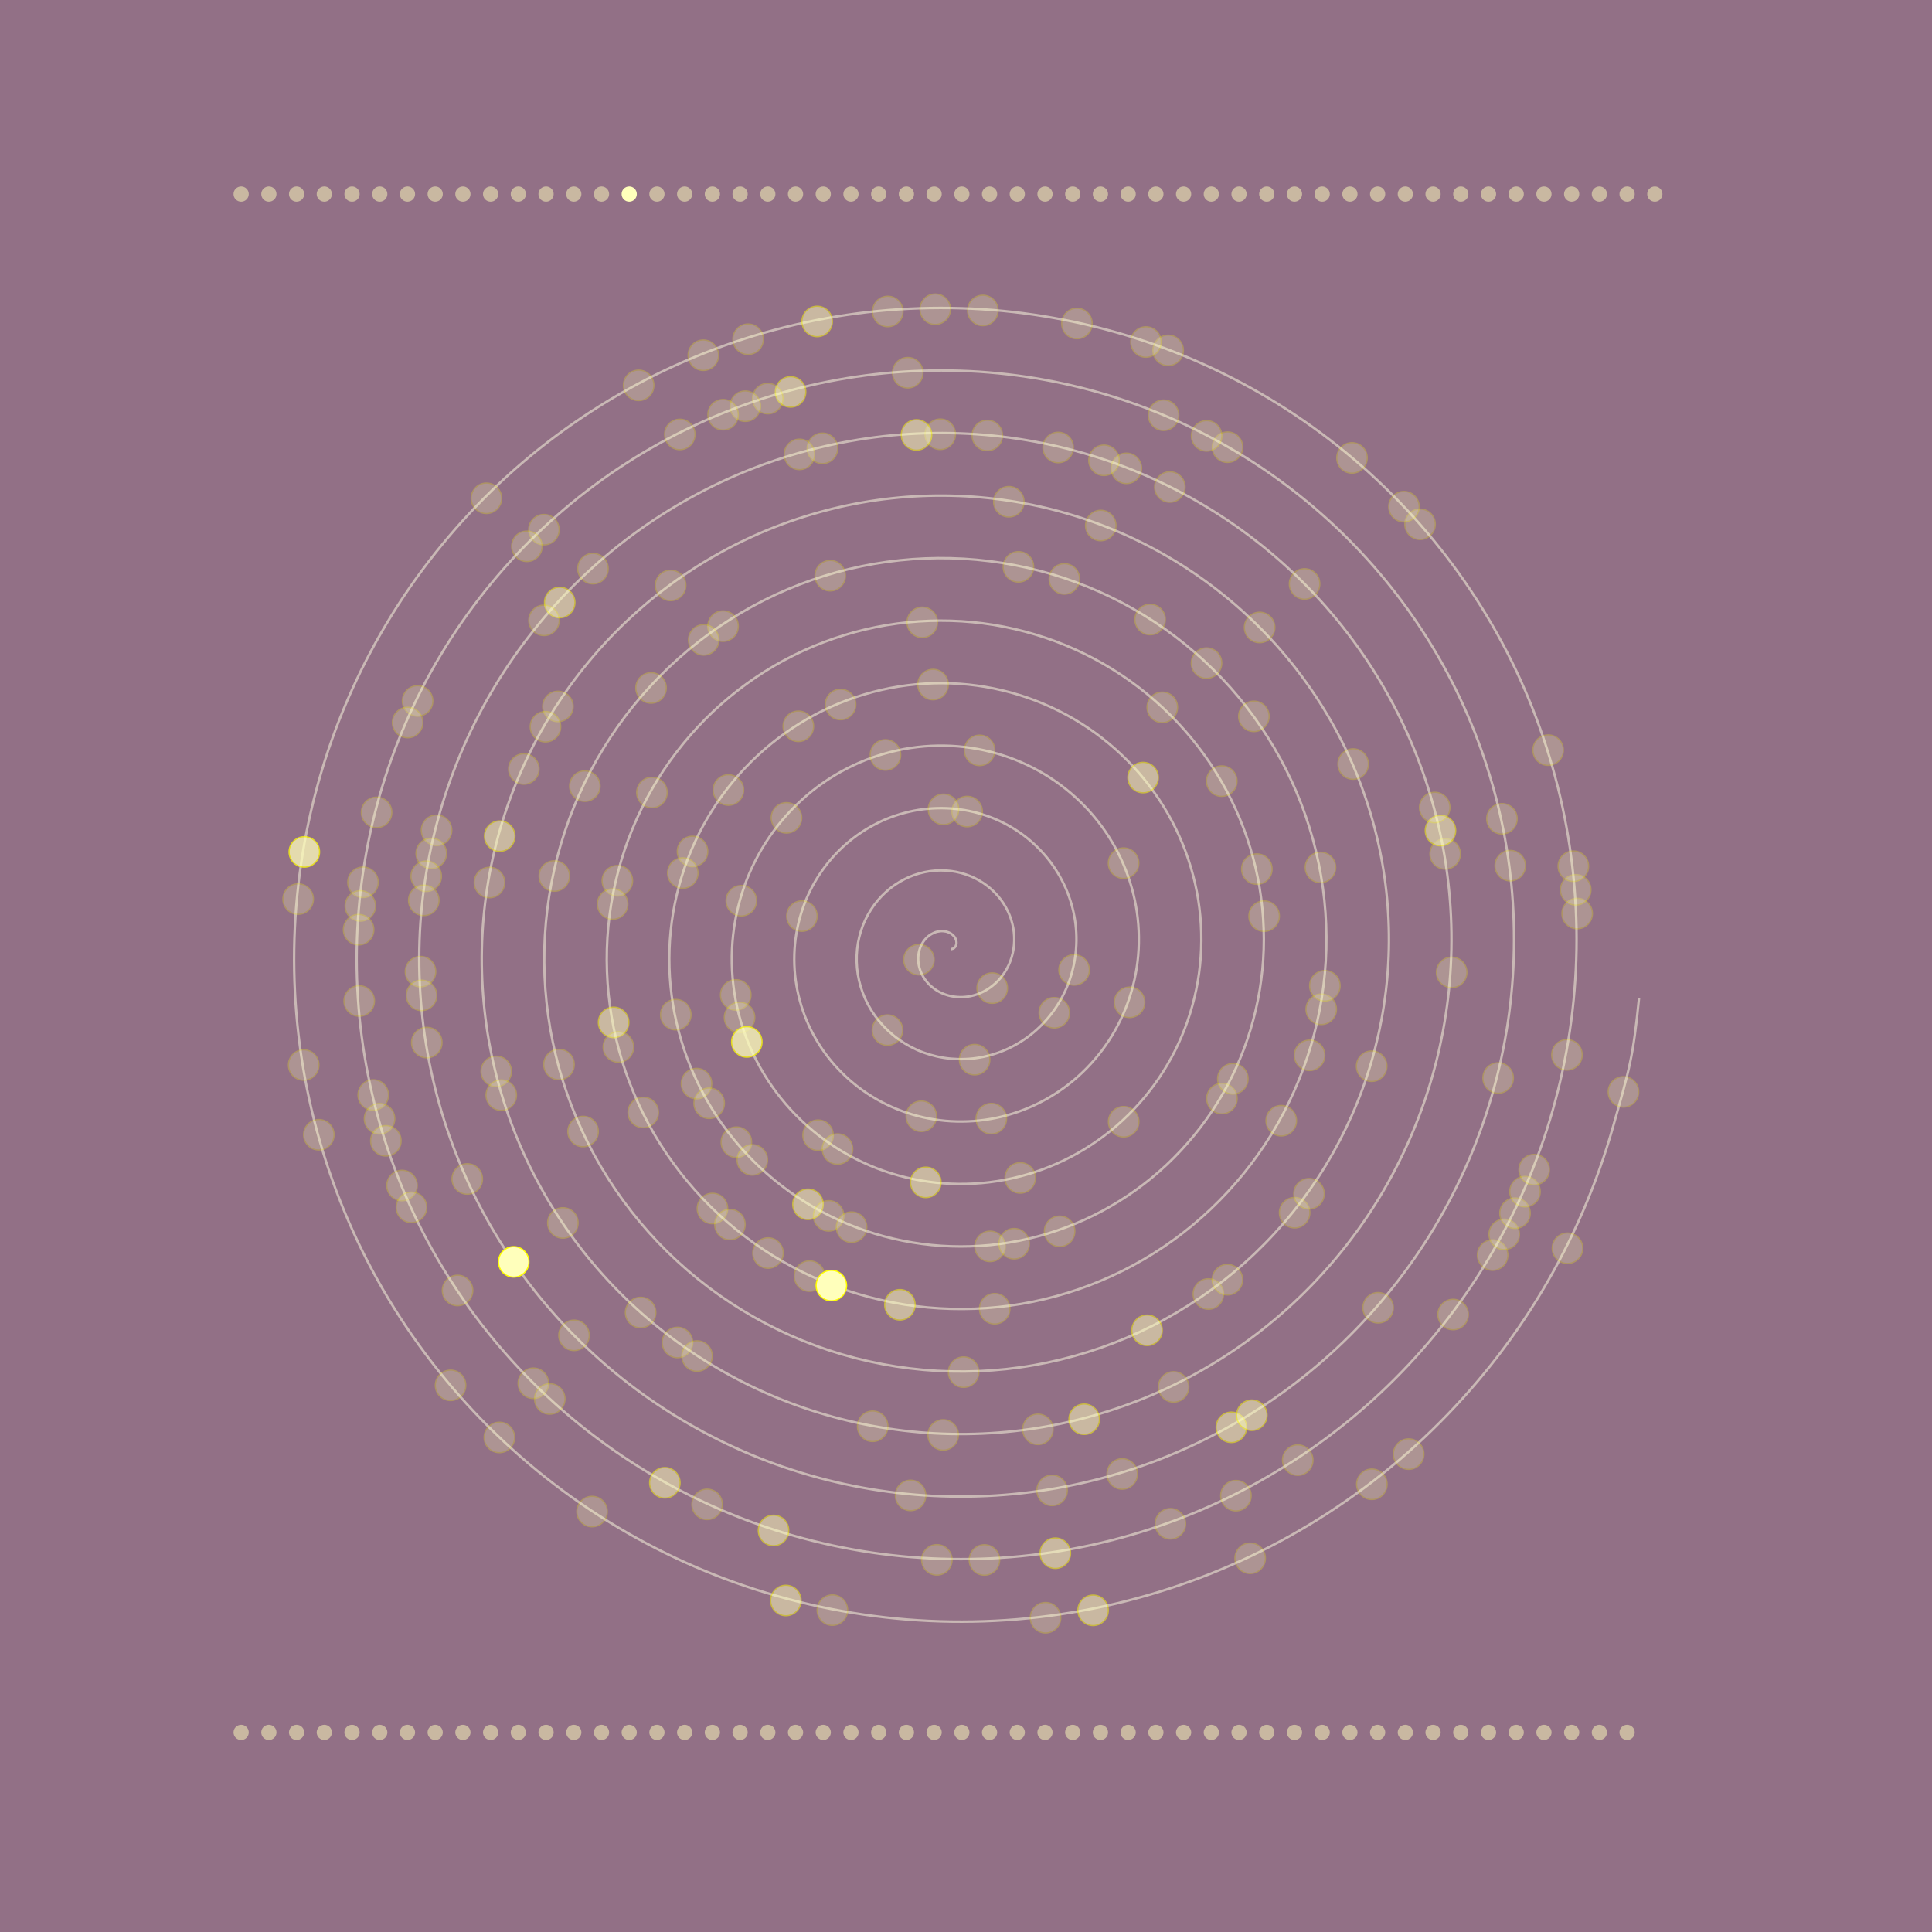
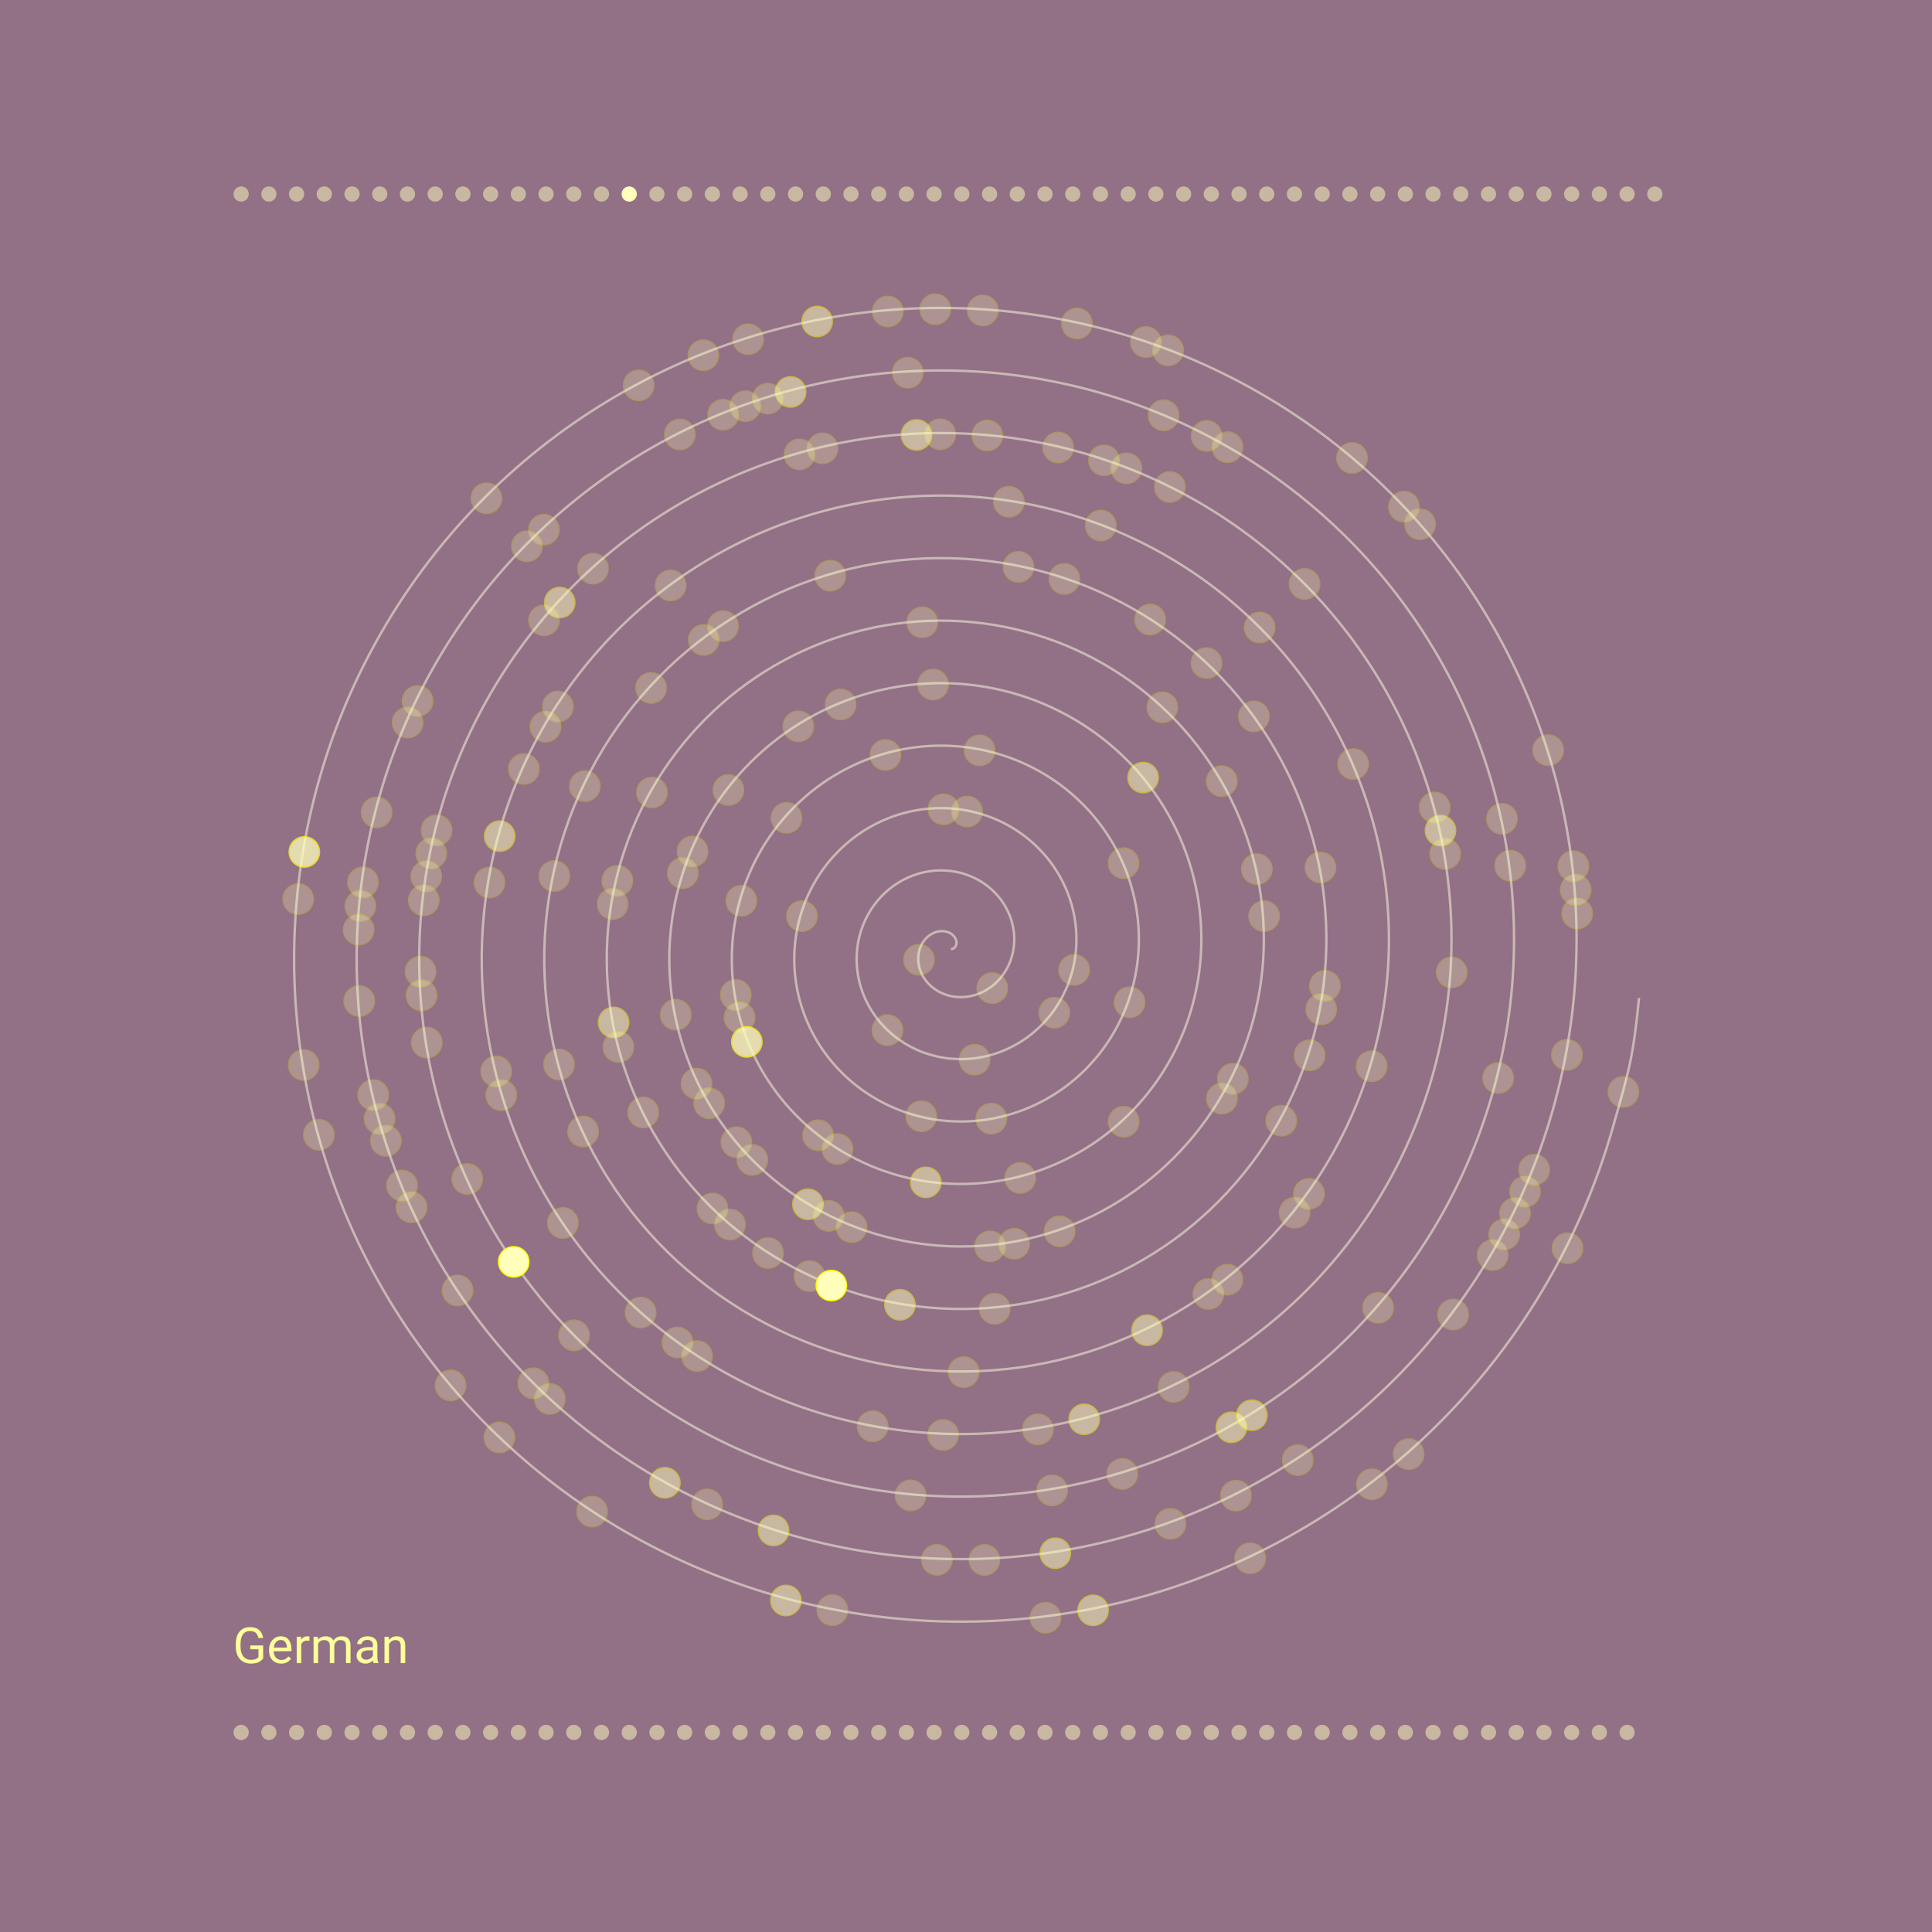
<svg xmlns="http://www.w3.org/2000/svg" version="1.1" id="Layer_1" x="0px" y="0px" width="697px" height="697px" viewBox="0 0 697 697" enable-background="new 0 0 697 697" xml:space="preserve">
  <g id="bg">
    <rect fill="#927086" width="697" height="697" />
  </g>
  <g id="spiral">
    <path d="m343.07 342.44s0.837-0.203 0.908-0.238c0.066-0.044 0.633-0.564 0.722-0.696 0.088-0.141 0.339-0.812 0.365-1.058s-0.02-0.952-0.115-1.261c-0.092-0.317-0.41-0.961-0.666-1.287-0.25-0.326-0.794-0.837-1.216-1.104-0.414-0.256-1.143-0.582-1.701-0.715-0.562-0.132-1.4-0.211-2.06-0.158-0.655 0.063-1.538 0.246-2.223 0.529-0.684 0.291-1.521 0.766-2.158 1.287-0.637 0.52-1.347 1.269-1.849 2.027-0.502 0.748-1.001 1.727-1.295 2.672-0.292 0.941-0.503 2.097-0.521 3.164-0.019 1.066 0.104 2.311 0.403 3.422 0.303 1.106 0.795 2.334 1.431 3.393 0.635 1.049 1.487 2.15 2.45 3.051 0.962 0.898 2.145 1.771 3.386 2.415 1.244 0.646 2.688 1.183 4.137 1.479 1.448 0.303 3.066 0.439 4.628 0.338 1.556-0.105 3.227-0.424 4.777-0.971 1.553-0.549 3.147-1.343 4.559-2.328 1.418-0.986 2.801-2.224 3.953-3.613 1.146-1.395 2.197-3.023 2.975-4.752 0.775-1.719 1.375-3.649 1.675-5.598 0.311-1.948 0.375-4.037 0.143-6.082-0.229-2.037-0.74-4.152-1.533-6.136-0.795-1.982-1.877-3.967-3.217-5.729-1.344-1.771-2.969-3.446-4.793-4.85-1.82-1.408-3.9-2.635-6.105-3.543-2.202-0.898-4.607-1.561-7.06-1.867-2.441-0.303-5.021-0.31-7.541 0.052-2.526 0.36-5.085 1.058-7.501 2.099-2.411 1.04-4.773 2.435-6.898 4.116-2.114 1.692-4.09 3.702-5.741 5.96-1.65 2.248-3.066 4.787-4.104 7.467-1.03 2.678-1.755 5.57-2.063 8.517-0.302 2.943-0.236 6.003 0.247 9.008 0.488 2.998 1.375 6.013 2.661 8.859 1.286 2.848 2.971 5.59 5.018 8.064 2.034 2.469 4.441 4.74 7.123 6.636 2.68 1.905 5.668 3.511 8.821 4.675 3.165 1.161 6.541 1.945 9.979 2.245 3.438 0.312 6.99 0.188 10.463-0.431 3.48-0.616 6.955-1.692 10.228-3.229 3.271-1.541 6.407-3.524 9.229-5.914 2.824-2.391 5.396-5.186 7.541-8.285 2.146-3.112 3.936-6.551 5.229-10.189 1.286-3.643 2.141-7.513 2.44-11.441 0.31-3.933 0.115-7.968-0.625-11.928-0.744-3.95-2.006-7.881-3.791-11.572-1.779-3.703-4.063-7.238-6.805-10.402-2.742-3.174-5.926-6.047-9.465-8.438-3.538-2.398-7.433-4.372-11.547-5.791-4.116-1.43-8.472-2.337-12.899-2.644-4.428-0.303-8.947-0.046-13.381 0.818-4.437 0.872-8.814 2.328-12.945 4.354-4.13 2.037-8.047 4.619-11.568 7.705s-6.69 6.664-9.331 10.632c-2.646 3.967-4.81 8.313-6.361 12.905-1.542 4.602-2.521 9.44-2.829 14.359-0.304 4.92 0.018 9.934 1.014 14.843 1.005 4.92 2.641 9.748 4.919 14.308 2.274 4.56 5.161 8.868 8.601 12.737 3.438 3.869 7.403 7.335 11.8 10.226 4.39 2.895 9.198 5.246 14.271 6.92 5.068 1.676 10.401 2.727 15.815 3.023 5.416 0.309 10.917-0.08 16.308-1.207 5.39-1.121 10.683-2.953 15.664-5.477 4.984-2.53 9.688-5.712 13.906-9.495 4.219-3.787 7.99-8.146 11.125-12.967 3.137-4.82 5.682-10.084 7.484-15.639 1.801-5.543 2.906-11.362 3.213-17.276 0.307-5.906-0.144-11.9-1.396-17.764-1.258-5.87-3.271-11.607-6.043-17.021-2.768-5.412-6.258-10.506-10.395-15.083-4.135-4.565-8.887-8.63-14.137-12.016-5.247-3.387-10.966-6.116-16.988-8.049-6.025-1.93-12.336-3.103-18.741-3.41-6.399-0.301-12.879 0.212-19.226 1.597-6.342 1.385-12.547 3.587-18.387 6.602-5.84 3.023-11.323 6.805-16.24 11.293-4.921 4.485-9.291 9.625-12.92 15.303-3.631 5.677-6.554 11.848-8.611 18.354-2.059 6.497-3.292 13.301-3.602 20.195-0.304 6.901 0.273 13.864 1.785 20.688 1.512 6.815 3.904 13.479 7.171 19.745 3.261 6.269 7.352 12.147 12.184 17.41 4.84 5.271 10.37 9.935 16.475 13.813 6.102 3.88 12.732 6.989 19.71 9.178 6.982 2.188 14.271 3.48 21.659 3.79 7.391 0.311 14.852-0.338 22.146-1.976 7.3-1.641 14.412-4.225 21.109-7.73 6.693-3.51 12.967-7.896 18.582-13.08 5.615-5.185 10.586-11.115 14.707-17.642 4.125-6.53 7.426-13.619 9.736-21.073 2.315-7.457 3.682-15.242 3.983-23.122 0.31-7.883-0.396-15.832-2.168-23.607-1.764-7.768-4.537-15.338-8.297-22.462-3.754-7.122-8.443-13.786-13.979-19.755-5.527-5.959-11.851-11.23-18.812-15.604-6.959-4.372-14.5-7.86-22.434-10.305-7.933-2.441-16.201-3.87-24.58-4.179-8.374-0.31-16.814 0.468-25.063 2.362-8.251 1.896-16.28 4.857-23.831 8.859-7.55 4.002-14.604 9.001-20.911 14.88-6.316 5.88-11.895 12.587-16.509 19.977-4.619 7.387-8.295 15.382-10.864 23.792-2.574 8.408-4.063 17.171-4.371 26.04-0.305 8.866 0.533 17.808 2.557 26.523 2.019 8.728 5.17 17.216 9.422 25.192 4.25 7.978 9.543 15.427 15.771 22.081 6.232 6.663 13.338 12.545 21.146 17.399 7.812 4.866 16.273 8.736 25.154 11.434 8.885 2.697 18.136 4.249 27.499 4.56 9.359 0.311 18.785-0.591 27.988-2.741 9.201-2.15 18.146-5.49 26.551-9.986 8.4-4.497 16.242-10.094 23.254-16.67 7.008-6.576 13.188-14.078 18.297-22.313 5.113-8.241 9.168-17.162 11.992-26.516 2.824-9.361 4.446-19.109 4.752-28.967 0.309-9.855-0.662-19.765-2.938-29.442-2.272-9.678-5.81-19.085-10.552-27.909-4.744-8.832-10.641-17.064-17.563-24.426-6.926-7.359-14.814-13.839-23.484-19.19-8.664-5.357-18.041-9.607-27.879-12.562-9.836-2.953-20.07-4.638-30.42-4.945-10.351-0.309-20.75 0.723-30.904 3.13-10.156 2.406-20.01 6.126-29.271 11.115-9.263 4.99-17.881 11.187-25.591 18.459-7.708 7.282-14.485 15.56-20.094 24.655-5.602 9.098-10.036 18.927-13.117 29.239-3.079 10.313-4.829 21.033-5.139 31.875-0.303 10.843 0.794 21.738 3.324 32.369 2.529 10.633 6.443 20.944 11.679 30.632s11.732 18.698 19.358 26.766c7.625 8.058 16.299 15.137 25.82 20.979 9.52 5.854 19.807 10.481 30.598 13.689 10.789 3.209 22.003 5.016 33.338 5.321 11.336 0.311 22.721-0.854 33.834-3.509 11.104-2.661 21.877-6.762 31.988-12.242 10.108-5.482 19.521-12.276 27.926-20.258 8.41-7.969 15.789-17.041 21.889-26.98 6.098-9.953 10.904-20.696 14.246-31.963 3.33-11.27 5.213-22.976 5.521-34.806 0.309-11.829-0.916-23.702-3.703-35.286-2.783-11.582-7.076-22.813-12.81-33.347-5.729-10.543-12.821-20.346-21.146-29.1-8.32-8.753-17.783-16.439-28.158-22.777-10.377-6.346-21.574-11.354-33.316-14.817-11.745-3.456-23.938-5.402-36.265-5.711-12.319-0.31-24.682 0.985-36.745 3.896-12.063 2.917-23.742 7.396-34.713 13.373-10.965 5.977-21.161 13.381-30.268 22.046-9.101 8.674-17.083 18.521-23.677 29.327-6.585 10.797-11.776 22.461-15.374 34.678-3.588 12.219-5.598 24.902-5.905 37.721-0.304 12.816 1.05 25.67 4.092 38.213 3.039 12.535 7.712 24.674 13.937 36.069 6.224 11.392 13.922 21.979 22.945 31.437 9.018 9.448 19.261 17.735 30.49 24.565 11.23 6.841 23.344 12.22 36.043 15.938 12.694 3.721 25.872 5.791 39.178 6.101 13.313 0.312 26.657-1.107 39.668-4.283 13.016-3.164 25.615-8.021 37.438-14.49 11.82-6.473 22.802-14.477 32.601-23.846 9.801-9.36 18.389-20.001 25.475-31.654 7.078-11.661 12.648-24.232 16.496-37.4 3.85-13.181 5.986-26.845 6.289-40.646 0.311-13.796-1.172-27.638-4.469-41.123-3.297-13.496-8.349-26.552-15.066-38.795-6.717-12.252-15.02-23.624-24.731-33.771-9.721-10.155-20.746-19.041-32.83-26.367-12.082-7.334-25.109-13.09-38.766-17.065-13.646-3.977-27.804-6.179-42.103-6.487-14.288-0.31-28.621 1.242-42.584 4.672-13.969 3.421-27.482 8.656-40.157 15.62-12.671 6.965-24.439 15.566-34.938 25.634-10.499 10.067-19.685 21.493-27.265 33.999-7.571 12.511-13.521 25.996-17.625 40.127-4.104 14.121-6.369 28.772-6.678 43.556-0.304 14.791 1.309 29.609 4.861 44.049 3.553 14.446 8.979 28.42 16.188 41.521 7.212 13.1 16.114 25.255 26.53 36.104 10.414 10.853 22.226 20.337 35.166 28.155 12.941 7.827 26.881 13.964 41.484 18.192 14.597 4.23 29.741 6.56 45.018 6.867 15.286 0.309 30.592-1.365 45.512-5.052 14.916-3.678 29.349-9.29 42.877-16.748 13.531-7.457 26.078-16.67 37.273-27.425 11.201-10.764 20.984-22.973 29.06-36.336 8.065-13.372 14.396-27.769 18.756-42.852 4.356-15.072 6.754-30.702 7.059-46.48 0.307-15.771-1.434-31.576-5.242-46.967-3.807-15.392-9.611-30.279-17.313-44.234-7.705-13.962-17.214-26.903-28.322-38.451-11.111-11.54-23.713-21.632-37.504-29.945-13.791-8.321-28.65-14.836-44.203-19.322-15.555-4.486-31.674-6.945-47.946-7.255-16.264-0.309-32.554 1.498-48.425 5.438-15.872 3.932-31.218 9.927-45.601 17.877-14.382 7.951-27.72 17.763-39.609 29.222-11.893 11.46-22.285 24.453-30.854 38.673-8.56 14.22-15.269 29.529-19.879 45.565-4.613 16.025-7.14 32.642-7.447 49.399-0.306 16.768 1.568 33.542 5.633 49.895 4.059 16.343 10.242 32.146 18.44 46.957 8.197 14.811 18.309 28.534 30.11 40.777 11.813 12.244 25.198 22.938 39.845 31.743 14.646 8.813 30.421 15.707 46.923 20.45 16.512 4.742 33.612 7.326 50.862 7.634 17.256 0.312 34.53-1.632 51.354-5.815 16.821-4.188 33.077-10.562 48.317-19.006 15.236-8.442 29.354-18.854 41.951-31.013 12.588-12.153 23.58-25.933 32.646-41.009 9.053-15.072 16.141-31.312 21.006-48.288 4.869-16.985 7.521-34.582 7.828-52.326 0.307-17.745-1.693-35.508-6.017-52.813-4.315-17.295-10.877-34.008-19.565-49.672-8.688-15.665-19.402-30.185-31.91-43.124-12.506-12.94-26.677-24.233-42.179-33.532-15.5-9.31-32.188-16.582-49.646-21.58-17.459-4.998-35.543-7.713-53.787-8.021-18.236-0.31-36.489 1.763-54.265 6.206-17.779 4.441-34.951 11.194-51.045 20.134-16.092 8.938-30.997 19.947-44.281 32.809-13.293 12.854-24.891 27.415-34.439 43.345-9.548 15.929-17.014 33.074-22.135 51.005-5.121 17.938-7.906 36.512-8.215 55.243-0.305 18.731 1.824 37.481 6.397 55.729 4.574 18.255 11.514 35.887 20.698 52.403 9.182 16.521 20.495 31.813 33.699 45.449 13.206 13.638 28.164 25.537 44.517 35.33 16.352 9.806 33.955 17.454 52.369 22.709 18.41 5.245 37.474 8.095 56.698 8.399 19.228 0.31 38.46-1.887 57.193-6.583 18.729-4.708 36.813-11.83 53.762-21.263 16.943-9.435 32.635-21.053 46.623-34.602 13.986-13.55 26.186-28.905 36.229-45.681 10.041-16.784 17.887-34.847 23.264-53.736 5.377-18.882 8.291-38.44 8.596-58.161 0.311-19.72-1.949-39.438-6.779-58.646-4.828-19.209-12.146-37.756-21.824-55.121-9.676-17.373-21.594-33.461-35.493-47.795-13.9-14.333-29.642-26.832-46.854-37.129-17.207-10.287-35.723-18.317-55.09-23.826-19.367-5.501-39.412-8.479-59.625-8.789-20.213-0.309-40.425 2.02-60.11 6.973-19.679 4.964-38.68 12.466-56.479 22.392-17.803 9.926-34.278 22.143-48.96 36.388-14.683 14.254-27.484 30.386-38.023 48.024-10.534 17.639-18.759 36.608-24.392 56.452-5.633 19.842-8.674 40.372-8.982 61.078-0.304 20.708 2.084 41.413 7.166 61.573 5.087 20.16 12.782 39.615 22.955 57.845 10.164 18.229 22.691 35.095 37.287 50.133 14.599 15.028 31.127 28.128 49.188 38.918 18.062 10.779 37.488 19.189 57.808 24.944 20.32 5.767 41.348 8.868 62.543 9.178 21.202 0.309 42.401-2.145 63.034-7.354 20.635-5.22 40.553-13.1 59.205-23.521 18.653-10.419 35.914-23.233 51.295-38.188 15.381-14.94 28.791-31.866 39.817-50.353 11.025-18.494 19.634-38.381 25.521-59.178 5.887-20.794 7.209-24.704 9.358-46.396" fill="none" opacity=".5" stroke="#FFFFE3" stroke-miterlimit="10" stroke-width=".876" />
  </g>
  <g fill="#ffb" stroke="#ff0" stroke-width=".44">
    <circle id="l4" opacity="0.25" cx="331.53" cy="346.23" r="5.5" />
    <circle id="l8" opacity="0.25" cx="357.96" cy="356.48" r="5.5" />
    <circle id="l24" opacity="0.25" cx="320.16" cy="371.62" r="5.5" />
    <circle id="l28" opacity="0.25" cx="351.61" cy="382.28" r="5.5" />
    <circle id="l32" opacity="0.25" cx="380.36" cy="365.36" r="5.5" />
    <circle id="l34" opacity="0.25" cx="387.51" cy="349.91" r="5.5" />
    <circle id="l43" opacity="0.25" cx="348.92" cy="292.78" r="5.5" />
    <circle id="l44" opacity="0.25" cx="340.38" cy="291.98" r="5.5" />
    <circle id="l52" opacity="0.25" cx="289.3" cy="330.49" r="5.5" />
    <circle id="l63" opacity="0.25" cx="332.38" cy="402.7" r="5.5" />
    <circle id="l66" opacity="0.25" cx="357.63" cy="403.57" r="5.5" />
    <circle id="l74" opacity="0.25" cx="407.51" cy="361.6" r="5.5" />
    <circle id="l80" opacity="0.25" cx="405.35" cy="311.4" r="5.5" />
    <circle id="l88" opacity="0.25" cx="353.41" cy="270.7" r="5.5" />
    <circle id="l92" opacity="0.25" cx="319.44" cy="272.35" r="5.5" />
    <circle id="l97" opacity="0.25" cx="283.73" cy="295.05" r="5.5" />
    <circle id="l101" opacity="0.25" cx="267.44" cy="324.95" r="5.5" />
    <circle id="l105" opacity="0.25" cx="265.43" cy="358.93" r="5.5" />
    <circle id="l106" opacity="0.25" cx="266.81" cy="367.07" r="5.5" />
    <circle id="l107" opacity="0.75" cx="269.43" cy="375.89" r="5.5" />
    <circle id="l112" opacity="0.25" cx="295.14" cy="409.54" r="5.5" />
    <circle id="l113" opacity="0.25" cx="302.14" cy="414.53" r="5.5" />
    <circle id="l117" opacity="0.5" cx="334" cy="426.55" r="5.5" />
    <circle id="l121" opacity="0.25" cx="368.06" cy="424.95" r="5.5" />
    <circle id="l126" opacity="0.25" cx="405.38" cy="404.68" r="5.5" />
    <circle id="l142" opacity="0.5" cx="412.39" cy="280.52" r="5.5" />
    <circle id="l152" opacity="0.25" cx="336.61" cy="246.96" r="5.5" />
    <circle id="l156" opacity="0.25" cx="303.25" cy="254.15" r="5.5" />
    <circle id="l158" opacity="0.25" cx="288.02" cy="262.02" r="5.5" />
    <circle id="l162" opacity="0.25" cx="262.79" cy="285.01" r="5.5" />
    <circle id="l165" opacity="0.25" cx="249.84" cy="307.18" r="5.5" />
    <circle id="l166" opacity="0.25" cx="246.33" cy="314.97" r="5.5" />
    <circle id="l172" opacity="0.25" cx="243.8" cy="366.06" r="5.5" />
    <circle id="l175" opacity="0.25" cx="251.28" cy="390.93" r="5.5" />
    <circle id="l176" opacity="0.25" cx="255.85" cy="398.02" r="5.5" />
    <circle id="l178" opacity="0.25" cx="265.66" cy="412.07" r="5.5" />
    <circle id="l179" opacity="0.25" cx="271.41" cy="418.45" r="5.5" />
    <circle id="l182" opacity="0.5" cx="291.49" cy="434.46" r="5.5" />
    <circle id="l183" opacity="0.25" cx="298.95" cy="438.64" r="5.5" />
    <circle id="l184" opacity="0.25" cx="307.21" cy="442.72" r="5.5" />
    <circle id="l190" opacity="0.25" cx="357.18" cy="449.65" r="5.5" />
    <circle id="l191" opacity="0.25" cx="365.87" cy="448.69" r="5.5" />
    <circle id="l193" opacity="0.25" cx="382.28" cy="444.21" r="5.5" />
    <circle id="l202" opacity="0.25" cx="440.83" cy="396.32" r="5.5" />
    <circle id="l203" opacity="0.25" cx="444.77" cy="389.2" r="5.5" />
    <circle id="l210" opacity="0.25" cx="456.06" cy="330.51" r="5.5" />
    <circle id="l212" opacity="0.25" cx="453.43" cy="313.54" r="5.5" />
    <circle id="l216" opacity="0.25" cx="440.77" cy="281.8" r="5.5" />
    <circle id="l220" opacity="0.25" cx="419.32" cy="255.18" r="5.5" />
    <circle id="l231" opacity="0.25" cx="332.73" cy="224.51" r="5.5" />
    <circle id="l245" opacity="0.25" cx="235.2" cy="285.91" r="5.5" />
    <circle id="l249" opacity="0.25" cx="222.72" cy="317.75" r="5.5" />
    <circle id="l250" opacity="0.25" cx="221.02" cy="326.15" r="5.5" />
    <circle id="l255" opacity="0.5" cx="221.37" cy="368.84" r="5.5" />
    <circle id="l256" opacity="0.25" cx="223.1" cy="377.72" r="5.5" />
    <circle id="l259" opacity="0.25" cx="232.06" cy="401.34" r="5.5" />
    <circle id="l264" opacity="0.25" cx="257.03" cy="435.98" r="5.5" />
    <circle id="l265" opacity="0.25" cx="263.34" cy="441.77" r="5.5" />
    <circle id="l267" opacity="0.25" cx="277.08" cy="452.05" r="5.5" />
    <circle id="l269" opacity="0.25" cx="292.05" cy="460.38" r="5.5" />
    <circle id="l270" opacity="1" cx="299.93" cy="463.78" r="5.5" />
    <circle id="l273" opacity="0.5" cx="324.66" cy="470.72" r="5.5" />
    <circle id="l277" opacity="0.25" cx="358.85" cy="472.15" r="5.5" />
    <circle id="l292" opacity="0.25" cx="462.24" cy="404.31" r="5.5" />
    <circle id="l295" opacity="0.25" cx="472.45" cy="380.72" r="5.5" />
    <circle id="l297" opacity="0.25" cx="476.66" cy="364.12" r="5.5" />
    <circle id="l298" opacity="0.25" cx="477.97" cy="355.64" r="5.5" />
    <circle id="l303" opacity="0.25" cx="476.38" cy="312.94" r="5.5" />
    <circle id="l310" opacity="0.25" cx="452.36" cy="258.43" r="5.5" />
    <circle id="l313" opacity="0.25" cx="435.27" cy="239.22" r="5.5" />
    <circle id="l316" opacity="0.25" cx="414.93" cy="223.5" r="5.5" />
    <circle id="l320" opacity="0.25" cx="383.99" cy="208.86" r="5.5" />
    <circle id="l322" opacity="0.25" cx="367.42" cy="204.5" r="5.5" />
    <circle id="l330" opacity="0.25" cx="299.52" cy="207.68" r="5.5" />
    <circle id="l335" opacity="0.25" cx="260.86" cy="225.88" r="5.5" />
    <circle id="l336" opacity="0.25" cx="253.88" cy="230.85" r="5.5" />
    <circle id="l339" opacity="0.25" cx="234.88" cy="248.18" r="5.5" />
    <circle id="l344" opacity="0.25" cx="210.99" cy="283.61" r="5.5" />
    <circle id="l348" opacity="0.25" cx="199.98" cy="316.04" r="5.5" />
    <circle id="l356" opacity="0.25" cx="201.67" cy="384.04" r="5.5" />
    <circle id="l359" opacity="0.25" cx="210.36" cy="408.21" r="5.5" />
    <circle id="l379" opacity="0.25" cx="347.65" cy="495.02" r="5.5" />
    <circle id="l387" opacity="0.5" cx="413.82" cy="479.92" r="5.5" />
    <circle id="l390" opacity="0.25" cx="435.94" cy="466.83" r="5.5" />
    <circle id="l391" opacity="0.25" cx="442.8" cy="461.67" r="5.5" />
    <circle id="l395" opacity="0.25" cx="467.06" cy="437.5" r="5.5" />
    <circle id="l396" opacity="0.25" cx="472.25" cy="430.67" r="5.5" />
    <circle id="l402" opacity="0.25" cx="494.85" cy="384.65" r="5.5" />
    <circle id="l415" opacity="0.25" cx="488.18" cy="275.64" r="5.5" />
    <circle id="l422" opacity="0.25" cx="454.43" cy="226.36" r="5.5" />
    <circle id="l430" opacity="0.25" cx="397.12" cy="189.58" r="5.5" />
    <circle id="l434" opacity="0.25" cx="363.96" cy="181.01" r="5.5" />
    <circle id="l449" opacity="0.25" cx="241.94" cy="211.19" r="5.5" />
    <circle id="l456" opacity="0.25" cx="201.28" cy="254.86" r="5.5" />
    <circle id="l457" opacity="0.25" cx="196.79" cy="262.18" r="5.5" />
    <circle id="l459" opacity="0.25" cx="188.99" cy="277.43" r="5.5" />
    <circle id="l462" opacity="0.5" cx="180.28" cy="301.65" r="5.5" />
    <circle id="l464" opacity="0.25" cx="176.58" cy="318.38" r="5.5" />
    <circle id="l470" opacity="0.25" cx="179.02" cy="386.52" r="5.5" />
    <circle id="l471" opacity="0.25" cx="180.84" cy="395.09" r="5.5" />
    <circle id="l479" opacity="0.25" cx="203.07" cy="441.19" r="5.5" />
    <circle id="l484" opacity="0.25" cx="231.11" cy="473.51" r="5.5" />
    <circle id="l486" opacity="0.25" cx="244.42" cy="484.32" r="5.5" />
    <circle id="l487" opacity="0.25" cx="251.48" cy="489.21" r="5.5" />
    <circle id="l495" opacity="0.25" cx="314.83" cy="514.55" r="5.5" />
    <circle id="l498" opacity="0.25" cx="340.26" cy="517.67" r="5.5" />
    <circle id="l502" opacity="0.25" cx="374.44" cy="515.66" r="5.5" />
    <circle id="l504" opacity="0.5" cx="391.14" cy="512.02" r="5.5" />
    <circle id="l508" opacity="0.25" cx="423.4" cy="500.35" r="5.5" />
    <circle id="l530" opacity="0.25" cx="523.71" cy="350.8" r="5.5" />
    <circle id="l535" opacity="0.25" cx="521.37" cy="308.07" r="5.5" />
    <circle id="l536" opacity="0.5" cx="519.68" cy="299.64" r="5.5" />
    <circle id="l537" opacity="0.25" cx="517.6" cy="291.32" r="5.5" />
    <circle id="l548" opacity="0.25" cx="470.65" cy="210.66" r="5.5" />
    <circle id="l555" opacity="0.25" cx="422.04" cy="175.69" r="5.5" />
    <circle id="l557" opacity="0.25" cx="406.36" cy="168.96" r="5.5" />
    <circle id="l558" opacity="0.25" cx="398.28" cy="166.06" r="5.5" />
    <circle id="l560" opacity="0.25" cx="381.75" cy="161.44" r="5.5" />
    <circle id="l563" opacity="0.25" cx="356.19" cy="157.1" r="5.5" />
    <circle id="l565" opacity="0.25" cx="339.21" cy="156.67" r="5.5" />
    <circle id="l566" opacity="0.5" cx="330.65" cy="156.9" r="5.5" />
    <circle id="l570" opacity="0.25" cx="296.71" cy="161.74" r="5.5" />
    <circle id="l571" opacity="0.25" cx="288.42" cy="163.92" r="5.5" />
    <circle id="l581" opacity="0.25" cx="213.92" cy="205.14" r="5.5" />
    <circle id="l583" opacity="0.5" cx="201.93" cy="217.36" r="5.5" />
    <circle id="l584" opacity="0.25" cx="196.27" cy="223.79" r="5.5" />
    <circle id="l594" opacity="0.25" cx="157.5" cy="299.54" r="5.5" />
    <circle id="l595" opacity="0.25" cx="155.59" cy="307.88" r="5.5" />
    <circle id="l596" opacity="0.25" cx="153.77" cy="316.12" r="5.5" />
    <circle id="l597" opacity="0.25" cx="152.89" cy="324.81" r="5.5" />
    <circle id="l600" opacity="0.25" cx="151.71" cy="350.53" r="5.5" />
    <circle id="l601" opacity="0.25" cx="152.08" cy="359.09" r="5.5" />
    <circle id="l603" opacity="0.25" cx="153.97" cy="376.12" r="5.5" />
    <circle id="l609" opacity="0.25" cx="168.57" cy="425.33" r="5.5" />
    <circle id="l613" opacity="1.0" cx="185.33" cy="455.24" r="5.5" />
    <circle id="l617" opacity="0.25" cx="207.09" cy="481.74" r="5.5" />
    <circle id="l633" opacity="0.25" cx="328.51" cy="539.49" r="5.5" />
    <circle id="l639" opacity="0.25" cx="379.56" cy="537.68" r="5.5" />
    <circle id="l642" opacity="0.25" cx="404.86" cy="531.75" r="5.5" />
    <circle id="l647" opacity="0.5" cx="444.24" cy="514.92" r="5.5" />
    <circle id="l648" opacity="0.5" cx="451.62" cy="510.56" r="5.5" />
    <circle id="l655" opacity="0.25" cx="497.18" cy="471.8" r="5.5" />
    <circle id="l666" opacity="0.25" cx="540.48" cy="388.9" r="5.5" />
    <circle id="l675" opacity="0.25" cx="544.84" cy="312.3" r="5.5" />
    <circle id="l677" opacity="0.25" cx="541.85" cy="295.39" r="5.5" />
    <circle id="l697" opacity="0.25" cx="442.84" cy="161.33" r="5.5" />
    <circle id="l698" opacity="0.25" cx="435.31" cy="157.25" r="5.5" />
    <circle id="l700" opacity="0.25" cx="419.78" cy="149.8" r="5.5" />
    <circle id="l711" opacity="0.25" cx="327.49" cy="134.47" r="5.5" />
    <circle id="l716" opacity="0.5" cx="285.22" cy="141.39" r="5.5" />
    <circle id="l717" opacity="0.25" cx="276.99" cy="143.8" r="5.5" />
    <circle id="l718" opacity="0.25" cx="268.88" cy="146.54" r="5.5" />
    <circle id="l719" opacity="0.25" cx="260.87" cy="149.61" r="5.5" />
    <circle id="l721" opacity="0.25" cx="245.26" cy="156.73" r="5.5" />
    <circle id="l728" opacity="0.25" cx="196.23" cy="191.08" r="5.5" />
    <circle id="l729" opacity="0.25" cx="190.09" cy="197.08" r="5.5" />
    <circle id="l737" opacity="0.25" cx="150.66" cy="252.88" r="5.5" />
    <circle id="l738" opacity="0.25" cx="147.06" cy="260.66" r="5.5" />
    <circle id="l742" opacity="0.25" cx="135.86" cy="293.08" r="5.5" />
    <circle id="l745" opacity="0.25" cx="130.96" cy="318.3" r="5.5" />
    <circle id="l746" opacity="0.25" cx="130" cy="326.83" r="5.5" />
    <circle id="l747" opacity="0.25" cx="129.38" cy="335.4" r="5.5" />
    <circle id="l750" opacity="0.25" cx="129.6" cy="361.12" r="5.5" />
    <circle id="l754" opacity="0.25" cx="134.66" cy="395.03" r="5.5" />
    <circle id="l755" opacity="0.25" cx="136.93" cy="403.61" r="5.5" />
    <circle id="l756" opacity="0.25" cx="139.21" cy="411.57" r="5.5" />
    <circle id="l758" opacity="0.25" cx="145.04" cy="427.69" r="5.5" />
    <circle id="l759" opacity="0.25" cx="148.44" cy="435.56" r="5.5" />
    <circle id="l763" opacity="0.25" cx="165.07" cy="465.55" r="5.5" />
    <circle id="l768" opacity="0.25" cx="192.42" cy="499.04" r="5.5" />
    <circle id="l769" opacity="0.25" cx="198.34" cy="504.69" r="5.5" />
    <circle id="l775" opacity="0.5" cx="239.86" cy="534.93" r="5.5" />
    <circle id="l777" opacity="0.25" cx="255.11" cy="542.72" r="5.5" />
    <circle id="l780" opacity="0.5" cx="279.06" cy="552.13" r="5.5" />
    <circle id="l787" opacity="0.25" cx="337.99" cy="562.74" r="5.5" />
    <circle id="l789" opacity="0.25" cx="355.15" cy="562.78" r="5.5" />
    <circle id="l792" opacity="0.5" cx="380.73" cy="560.34" r="5.5" />
    <circle id="l797" opacity="0.25" cx="422.24" cy="549.73" r="5.5" />
    <circle id="l800" opacity="0.25" cx="445.88" cy="539.58" r="5.5" />
    <circle id="l803" opacity="0.25" cx="468.18" cy="526.76" r="5.5" />
    <circle id="l812" opacity="0.25" cx="524.23" cy="474.23" r="5.5" />
    <circle id="l815" opacity="0.25" cx="538.49" cy="452.79" r="5.5" />
    <circle id="l816" opacity="0.25" cx="542.67" cy="445.31" r="5.5" />
    <circle id="l817" opacity="0.25" cx="546.57" cy="437.68" r="5.5" />
    <circle id="l818" opacity="0.25" cx="550.17" cy="429.9" r="5.5" />
    <circle id="l819" opacity="0.25" cx="553.48" cy="421.98" r="5.5" />
    <circle id="l824" opacity="0.25" cx="565.3" cy="380.55" r="5.5" />
    <circle id="l830" opacity="0.25" cx="568.99" cy="329.58" r="5.5" />
    <circle id="l831" opacity="0.25" cx="568.46" cy="321.02" r="5.5" />
    <circle id="l832" opacity="0.25" cx="567.61" cy="312.5" r="5.5" />
    <circle id="l837" opacity="0.25" cx="558.52" cy="270.62" r="5.5" />
    <circle id="l848" opacity="0.25" cx="512.31" cy="189.13" r="5.5" />
    <circle id="l849" opacity="0.25" cx="506.5" cy="182.79" r="5.5" />
    <circle id="l852" opacity="0.25" cx="487.76" cy="165.2" r="5.5" />
    <circle id="l861" opacity="0.25" cx="421.43" cy="126.4" r="5.5" />
    <circle id="l862" opacity="0.25" cx="413.42" cy="123.39" r="5.5" />
    <circle id="l865" opacity="0.25" cx="388.52" cy="116.71" r="5.5" />
    <circle id="l869" opacity="0.25" cx="354.57" cy="112" r="5.5" />
    <circle id="l871" opacity="0.25" cx="337.4" cy="111.55" r="5.5" />
    <circle id="l873" opacity="0.25" cx="320.28" cy="112.37" r="5.5" />
    <circle id="l876" opacity="0.5" cx="294.81" cy="115.97" r="5.5" />
    <circle id="l879" opacity="0.25" cx="269.89" cy="122.38" r="5.5" />
    <circle id="l881" opacity="0.25" cx="253.75" cy="128.15" r="5.5" />
    <circle id="l884" opacity="0.25" cx="230.41" cy="139.02" r="5.5" />
    <circle id="l892" opacity="0.25" cx="175.48" cy="179.76" r="5.5" />
    <circle id="l909" opacity="0.75" cx="109.79" cy="307.35" r="5.5" />
    <circle id="l911" opacity="0.25" cx="107.57" cy="324.36" r="5.5" />
    <circle id="l918" opacity="0.25" cx="109.56" cy="384.22" r="5.5" />
    <circle id="l921" opacity="0.25" cx="115.03" cy="409.38" r="5.5" />
    <circle id="l933" opacity="0.25" cx="162.55" cy="499.78" r="5.5" />
    <circle id="l936" opacity="0.25" cx="180.16" cy="518.57" r="5.5" />
    <circle id="l941" opacity="0.25" cx="213.6" cy="545.32" r="5.5" />
    <circle id="l950" opacity="0.5" cx="283.52" cy="577.4" r="5.5" />
    <circle id="l952" opacity="0.25" cx="300.3" cy="580.88" r="5.5" />
    <circle id="l961" opacity="0.25" cx="377.19" cy="583.62" r="5.5" />
    <circle id="l963" opacity="0.5" cx="394.35" cy="580.95" r="5.5" />
    <circle id="l970" opacity="0.25" cx="451.02" cy="562.17" r="5.5" />
    <circle id="l976" opacity="0.25" cx="494.92" cy="535.47" r="5.5" />
    <circle id="l978" opacity="0.25" cx="508.19" cy="524.59" r="5.5" />
    <circle id="l989" opacity="0.25" cx="565.49" cy="450.32" r="5.5" />
    <circle id="l996" opacity="0.25" cx="585.68" cy="393.91" r="5.5" />
  </g>
+   <text x="84" y="600" fill="#FFFF99" font-family="'Roboto'" font-size="18" stroke="none" stroke-miterlimit="10" id="language">German</text>
  <g fill="#ffb" stroke="#ffb" stroke-miterlimit="10" stroke-width=".5">
    <circle id="nav1" opacity="0.5" cx="87" cy="70" r="2.5" />
    <circle id="nav2" opacity="0.5" cx="97" cy="70" r="2.5" />
    <circle id="nav3" opacity="0.5" cx="107" cy="70" r="2.5" />
    <circle id="nav4" opacity="0.5" cx="117" cy="70" r="2.5" />
    <circle id="nav5" opacity="0.5" cx="127" cy="70" r="2.5" />
    <circle id="nav6" opacity="0.5" cx="137" cy="70" r="2.5" />
    <circle id="nav7" opacity="0.5" cx="147" cy="70" r="2.5" />
    <circle id="nav8" opacity="0.5" cx="157" cy="70" r="2.5" />
    <circle id="nav9" opacity="0.5" cx="167" cy="70" r="2.5" />
    <circle id="nav10" opacity="0.5" cx="177" cy="70" r="2.5" />
    <circle id="nav11" opacity="0.5" cx="187" cy="70" r="2.5" />
    <circle id="nav12" opacity="0.5" cx="197" cy="70" r="2.5" />
    <circle id="nav13" opacity="0.5" cx="207" cy="70" r="2.5" />
    <circle id="nav14" opacity="0.5" cx="217" cy="70" r="2.5" />
    <circle id="nav15" opacity="1.0" cx="227" cy="70" r="2.5" />
    <circle id="nav16" opacity="0.5" cx="237" cy="70" r="2.5" />
    <circle id="nav17" opacity="0.5" cx="247" cy="70" r="2.5" />
    <circle id="nav18" opacity="0.5" cx="257" cy="70" r="2.5" />
    <circle id="nav19" opacity="0.5" cx="267" cy="70" r="2.5" />
    <circle id="nav20" opacity="0.5" cx="277" cy="70" r="2.5" />
    <circle id="nav21" opacity="0.5" cx="287" cy="70" r="2.5" />
    <circle id="nav22" opacity="0.5" cx="297" cy="70" r="2.5" />
    <circle id="nav23" opacity="0.5" cx="307" cy="70" r="2.5" />
    <circle id="nav24" opacity="0.5" cx="317" cy="70" r="2.5" />
    <circle id="nav25" opacity="0.5" cx="327" cy="70" r="2.5" />
    <circle id="nav26" opacity="0.5" cx="337" cy="70" r="2.5" />
    <circle id="nav27" opacity="0.5" cx="347" cy="70" r="2.5" />
    <circle id="nav28" opacity="0.5" cx="357" cy="70" r="2.5" />
    <circle id="nav29" opacity="0.5" cx="367" cy="70" r="2.5" />
    <circle id="nav30" opacity="0.5" cx="377" cy="70" r="2.5" />
    <circle id="nav31" opacity="0.5" cx="387" cy="70" r="2.5" />
    <circle id="nav32" opacity="0.5" cx="397" cy="70" r="2.5" />
    <circle id="nav33" opacity="0.5" cx="407" cy="70" r="2.5" />
    <circle id="nav34" opacity="0.5" cx="417" cy="70" r="2.5" />
    <circle id="nav35" opacity="0.5" cx="427" cy="70" r="2.5" />
    <circle id="nav36" opacity="0.5" cx="437" cy="70" r="2.5" />
    <circle id="nav37" opacity="0.5" cx="447" cy="70" r="2.5" />
    <circle id="nav38" opacity="0.5" cx="457" cy="70" r="2.5" />
    <circle id="nav39" opacity="0.5" cx="467" cy="70" r="2.5" />
    <circle id="nav40" opacity="0.5" cx="477" cy="70" r="2.5" />
    <circle id="nav41" opacity="0.5" cx="487" cy="70" r="2.5" />
    <circle id="nav42" opacity="0.5" cx="497" cy="70" r="2.5" />
    <circle id="nav43" opacity="0.5" cx="507" cy="70" r="2.5" />
    <circle id="nav44" opacity="0.5" cx="517" cy="70" r="2.5" />
    <circle id="nav45" opacity="0.5" cx="527" cy="70" r="2.5" />
    <circle id="nav46" opacity="0.5" cx="537" cy="70" r="2.5" />
    <circle id="nav47" opacity="0.5" cx="547" cy="70" r="2.5" />
    <circle id="nav48" opacity="0.5" cx="557" cy="70" r="2.5" />
    <circle id="nav49" opacity="0.5" cx="567" cy="70" r="2.5" />
    <circle id="nav50" opacity="0.5" cx="577" cy="70" r="2.5" />
    <circle id="nav51" opacity="0.5" cx="587" cy="70" r="2.5" />
    <circle id="nav52" opacity="0.5" cx="597" cy="70" r="2.5" />
    <circle id="nav53" opacity="0.5" cx="87" cy="625" r="2.5" />
    <circle id="nav54" opacity="0.5" cx="97" cy="625" r="2.5" />
    <circle id="nav55" opacity="0.5" cx="107" cy="625" r="2.5" />
    <circle id="nav56" opacity="0.5" cx="117" cy="625" r="2.5" />
    <circle id="nav57" opacity="0.5" cx="127" cy="625" r="2.5" />
    <circle id="nav58" opacity="0.5" cx="137" cy="625" r="2.5" />
    <circle id="nav59" opacity="0.5" cx="147" cy="625" r="2.5" />
    <circle id="nav60" opacity="0.5" cx="157" cy="625" r="2.5" />
    <circle id="nav61" opacity="0.5" cx="167" cy="625" r="2.5" />
    <circle id="nav62" opacity="0.5" cx="177" cy="625" r="2.5" />
    <circle id="nav63" opacity="0.5" cx="187" cy="625" r="2.5" />
    <circle id="nav64" opacity="0.5" cx="197" cy="625" r="2.5" />
    <circle id="nav65" opacity="0.5" cx="207" cy="625" r="2.5" />
    <circle id="nav66" opacity="0.5" cx="217" cy="625" r="2.5" />
    <circle id="nav67" opacity="0.5" cx="227" cy="625" r="2.5" />
    <circle id="nav68" opacity="0.5" cx="237" cy="625" r="2.5" />
    <circle id="nav69" opacity="0.5" cx="247" cy="625" r="2.5" />
    <circle id="nav70" opacity="0.5" cx="257" cy="625" r="2.5" />
    <circle id="nav71" opacity="0.5" cx="267" cy="625" r="2.5" />
    <circle id="nav72" opacity="0.5" cx="277" cy="625" r="2.5" />
    <circle id="nav73" opacity="0.5" cx="287" cy="625" r="2.5" />
    <circle id="nav74" opacity="0.5" cx="297" cy="625" r="2.5" />
    <circle id="nav75" opacity="0.5" cx="307" cy="625" r="2.5" />
    <circle id="nav76" opacity="0.5" cx="317" cy="625" r="2.5" />
    <circle id="nav77" opacity="0.5" cx="327" cy="625" r="2.5" />
    <circle id="nav78" opacity="0.5" cx="337" cy="625" r="2.5" />
    <circle id="nav79" opacity="0.5" cx="347" cy="625" r="2.5" />
    <circle id="nav80" opacity="0.5" cx="357" cy="625" r="2.5" />
    <circle id="nav81" opacity="0.5" cx="367" cy="625" r="2.5" />
    <circle id="nav82" opacity="0.5" cx="377" cy="625" r="2.5" />
    <circle id="nav83" opacity="0.5" cx="387" cy="625" r="2.5" />
    <circle id="nav84" opacity="0.5" cx="397" cy="625" r="2.5" />
    <circle id="nav85" opacity="0.5" cx="407" cy="625" r="2.5" />
    <circle id="nav86" opacity="0.5" cx="417" cy="625" r="2.5" />
    <circle id="nav87" opacity="0.5" cx="427" cy="625" r="2.5" />
    <circle id="nav88" opacity="0.5" cx="437" cy="625" r="2.5" />
    <circle id="nav89" opacity="0.5" cx="447" cy="625" r="2.5" />
    <circle id="nav90" opacity="0.5" cx="457" cy="625" r="2.5" />
    <circle id="nav91" opacity="0.5" cx="467" cy="625" r="2.5" />
    <circle id="nav92" opacity="0.5" cx="477" cy="625" r="2.5" />
    <circle id="nav93" opacity="0.5" cx="487" cy="625" r="2.5" />
    <circle id="nav94" opacity="0.5" cx="497" cy="625" r="2.5" />
    <circle id="nav95" opacity="0.5" cx="507" cy="625" r="2.5" />
    <circle id="nav96" opacity="0.5" cx="517" cy="625" r="2.5" />
    <circle id="nav97" opacity="0.5" cx="527" cy="625" r="2.5" />
    <circle id="nav98" opacity="0.5" cx="537" cy="625" r="2.5" />
    <circle id="nav99" opacity="0.5" cx="547" cy="625" r="2.5" />
    <circle id="nav100" opacity="0.5" cx="557" cy="625" r="2.5" />
    <circle id="nav101" opacity="0.5" cx="567" cy="625" r="2.5" />
    <circle id="nav102" opacity="0.5" cx="577" cy="625" r="2.5" />
    <circle id="nav103" opacity="0.5" cx="587" cy="625" r="2.5" />
  </g>
</svg>
